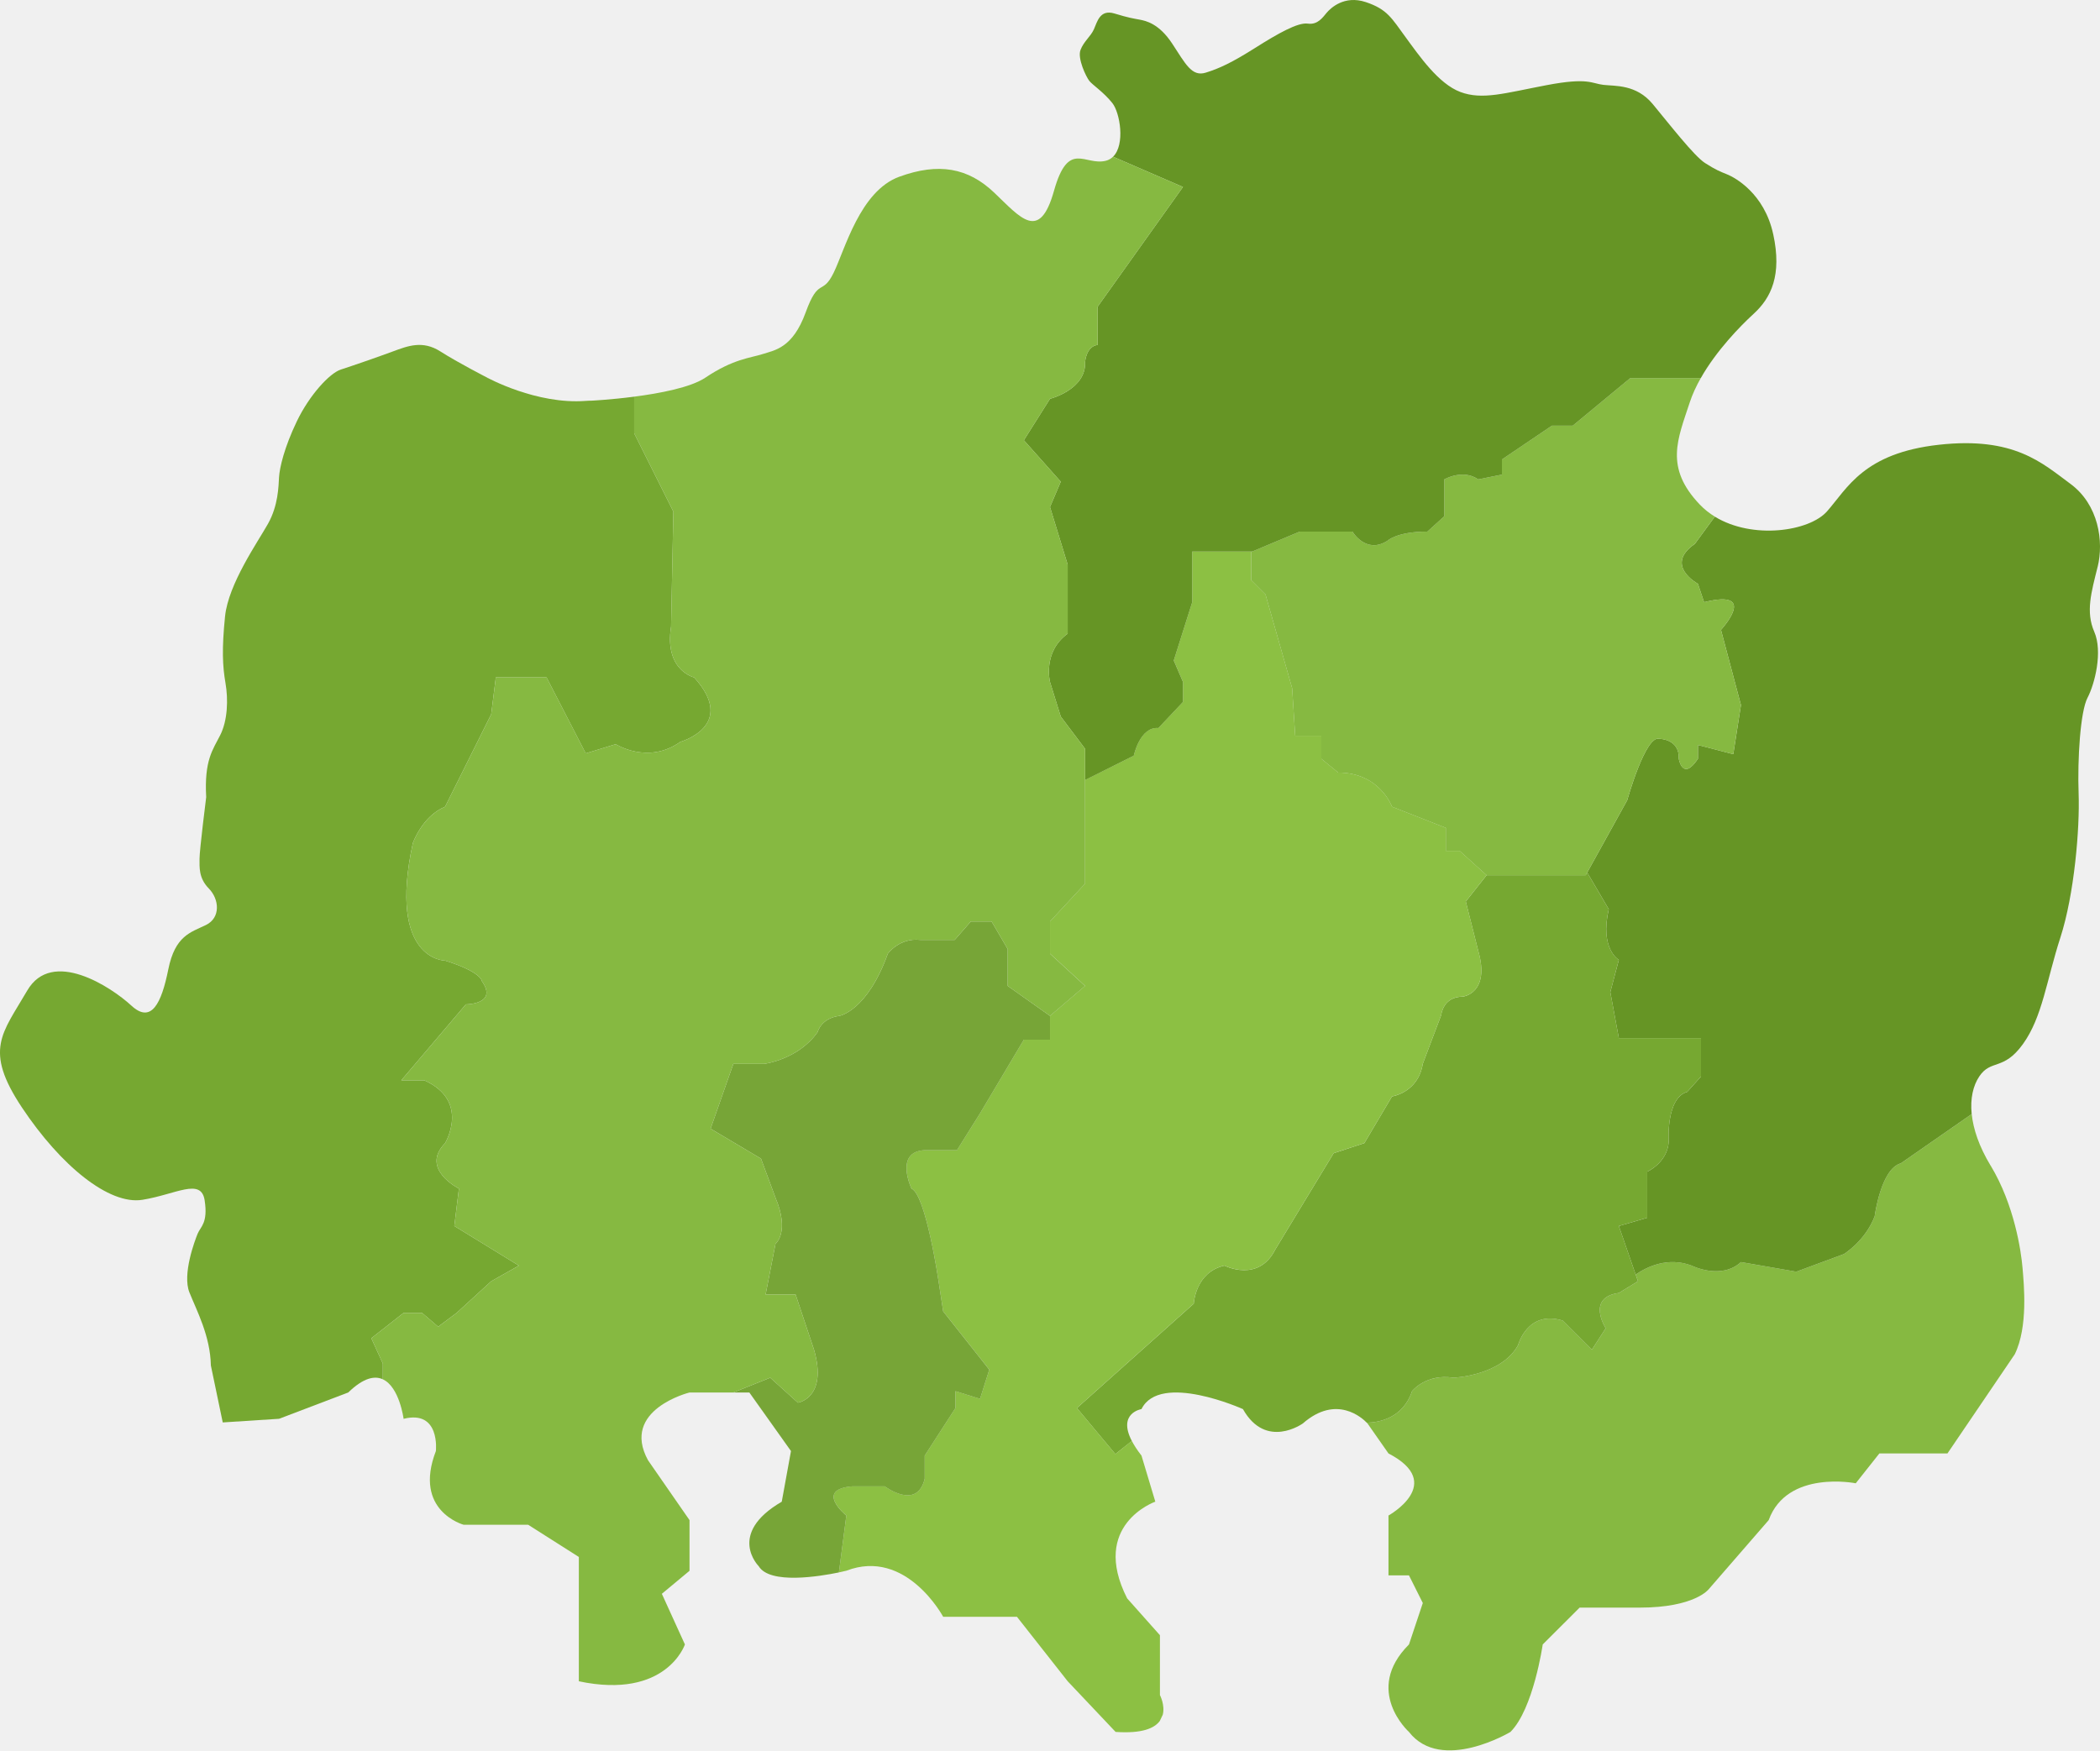
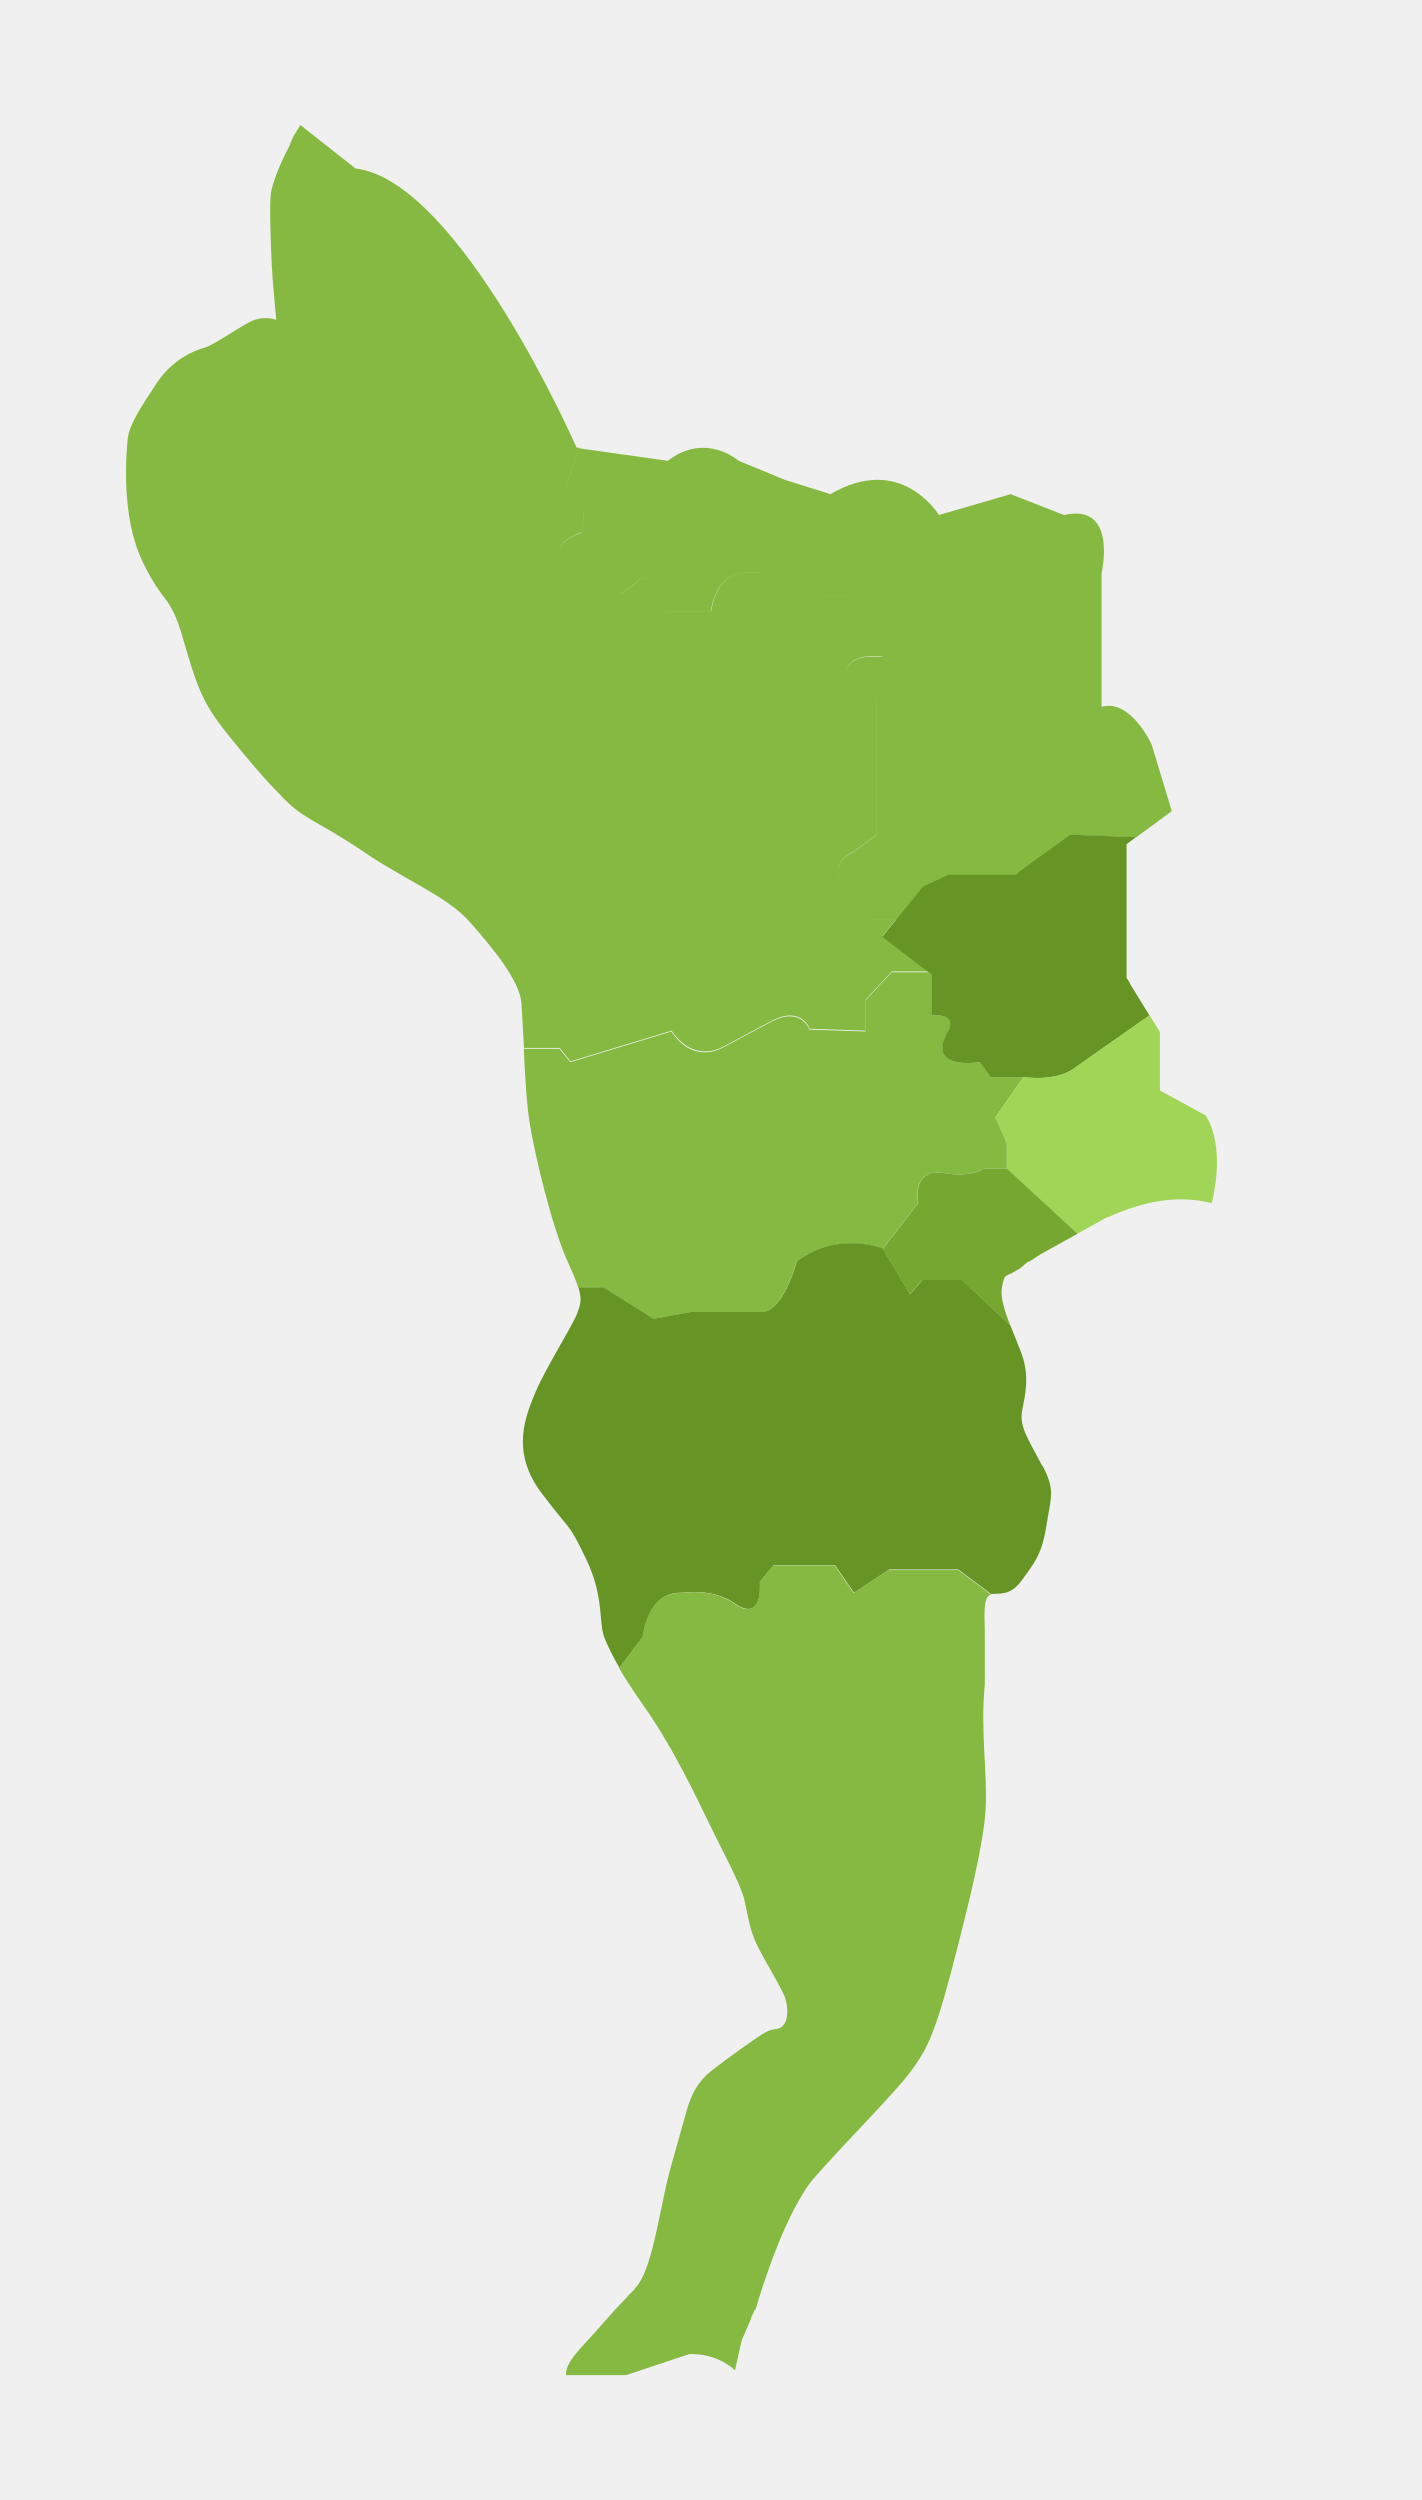
- <svg xmlns="http://www.w3.org/2000/svg" width="451" height="376" viewBox="0 0 451 376" fill="none">
-   <g clip-path="url(#clip0_53_33363)">
-     <path d="M427.503 250.385C425.013 246.255 423.775 242.506 423.448 239.311L408.225 249.895C403.932 251.062 402.615 261.256 402.615 261.256C400.634 266.534 396.014 269.383 396.014 269.383L385.783 273.171L373.898 271.109C369.605 275.026 363.336 271.875 363.336 271.875C358.206 269.917 353.675 272.138 351.283 273.785L351.783 275.229L347.673 277.741C340.592 278.731 344.85 285.324 344.85 285.324L341.879 289.938L335.605 283.672C328.014 281.362 326.033 288.949 326.033 288.949C322.403 295.542 312.167 295.948 312.167 295.948C306.225 295.033 303.254 298.841 303.254 298.841C301.308 304.678 296.128 305.558 293.543 305.618C293.632 305.712 293.682 305.766 293.682 305.766L298.193 312.216C310.627 318.665 298.193 325.55 298.193 325.55V338.41H302.595L305.566 344.345L302.595 353.248C292.691 363.14 302.595 372.043 302.595 372.043C309.528 380.946 324.384 372.043 324.384 372.043C329.336 367.097 331.317 353.248 331.317 353.248L339.24 345.334H352.115C363.999 345.334 366.971 341.378 366.971 341.378L379.846 326.539C383.807 315.658 398.544 318.626 398.544 318.626L403.615 312.216H418.238C419.823 309.886 421.942 306.765 424.641 302.783C431.534 292.614 432.693 290.913 432.693 290.913C435.585 285.022 434.659 275.926 434.362 272.35C434.06 268.774 432.629 258.862 427.518 250.385H427.503Z" fill="#86B941" />
-     <path d="M450.49 121.792C451.837 116.361 450.732 108.418 444.651 103.937C438.57 99.456 432.574 93.748 416.405 95.538C400.237 97.329 396.746 104.877 392.388 109.833C388.58 114.165 376.398 115.956 368.277 110.98L363.989 116.831C357.294 121.446 364.647 125.403 364.647 125.403L365.97 129.36C377.854 126.392 369.599 135.295 369.599 135.295L373.893 151.454L372.244 162.004L364.652 160.025V162.993C361.349 167.939 360.542 162.993 360.542 162.993C360.725 158.705 356.397 158.705 356.397 158.705C353.426 157.715 349.465 171.896 349.465 171.896L340.873 187.422L345.503 195.311C343.522 203.882 347.667 206.192 347.667 206.192L345.835 213.116L347.667 223.009H365.311V231.254L362.34 234.553C357.72 235.873 358.378 245.305 358.378 245.305C358.046 249.796 353.758 251.696 353.758 251.696V261.588L347.667 263.363L351.277 273.785C353.674 272.138 358.2 269.917 363.33 271.876C363.33 271.876 369.604 275.026 373.893 271.109L385.777 273.172L396.008 269.383C396.008 269.383 400.628 266.534 402.609 261.256C402.609 261.256 403.931 251.063 408.22 249.895L423.442 239.311C423.1 235.947 423.764 233.197 425.056 231.254C427.577 227.465 430.251 230.096 434.445 224.285C438.635 218.473 439.496 210.643 442.497 201.374C445.493 192.105 446.677 177.915 446.409 170.496C446.142 163.077 446.766 152.854 448.321 149.886C449.876 146.918 451.634 139.999 449.767 135.705C447.9 131.412 449.133 127.233 450.48 121.802L450.49 121.792Z" fill="#669525" />
-     <path d="M345.83 213.111L347.662 206.186C347.662 206.186 343.517 203.877 345.498 195.305L340.868 187.416L340.546 188H319.263L314.796 193.653L317.455 204.203C320.115 213.437 314.137 214.095 314.137 214.095C309.844 214.095 309.517 218.052 309.517 218.052L305.556 228.528C304.565 234.72 298.955 235.526 298.955 235.526L293.012 245.557L286.411 247.728L273.868 268.428C270.238 275.609 262.974 271.87 262.974 271.87C256.7 273.255 256.373 280.046 256.373 280.046L231.281 302.466L239.536 312.359L243.072 309.534C239.947 303.515 245.147 302.689 245.147 302.689C249.108 294.667 266.935 302.689 266.935 302.689C271.887 311.483 279.81 305.766 279.81 305.766C287.035 299.449 292.611 304.653 293.537 305.617C296.122 305.558 301.302 304.677 303.248 298.841C303.248 298.841 306.219 295.028 312.162 295.948C312.162 295.948 322.397 295.547 326.027 288.949C326.027 288.949 328.008 281.367 335.599 283.671L341.873 289.938L344.845 285.323C344.845 285.323 340.586 278.73 347.667 277.741L351.777 275.228L347.667 263.358L353.758 261.582V251.69C353.758 251.69 358.052 249.786 358.378 245.3C358.378 245.3 357.72 235.863 362.34 234.547L365.311 231.248V223.003H347.667L345.835 213.111H345.83Z" fill="#76A831" />
-     <path d="M369.6 135.29C369.6 135.29 377.854 126.387 365.97 129.355L364.648 125.398C364.648 125.398 357.294 121.441 363.989 116.826L368.277 110.975C367.114 110.263 366.034 109.412 365.073 108.408C357.408 100.4 360.315 94.332 362.88 86.477C363.469 84.682 364.306 82.891 365.296 81.155C365.286 81.175 365.271 81.195 365.262 81.215H350.123L337.763 91.438H333.287L322.556 98.694V101.953L317.455 102.977C314.172 100.668 310.176 102.977 310.176 102.977V110.891L306.546 114.19C299.945 114.19 297.964 116.168 297.964 116.168C293.344 119.136 290.452 114.19 290.452 114.19H279.147L268.911 118.478H268.693V124.631L271.778 127.713L277.498 147.828L278.157 158.052H283.767V162.998L287.397 165.965C296.31 165.965 298.95 173.296 298.95 173.296L310.503 177.836V182.782H313.474L319.263 188.01H340.546L349.46 171.901C349.46 171.901 353.421 157.72 356.393 158.71C356.393 158.71 360.721 158.71 360.537 162.998C360.537 162.998 361.345 167.944 364.648 162.998V160.03L372.239 162.009L373.888 151.459L369.595 135.3L369.6 135.29Z" fill="#86B941" />
-     <path d="M313.479 182.772H310.508V177.826L298.955 173.285C298.955 173.285 296.316 165.955 287.402 165.955L283.772 162.987V158.041H278.162L277.503 147.818L271.784 127.702L268.699 124.621V118.468H256.041V129.349L252.08 141.878L254.061 146.492V150.78L248.777 156.384C244.815 156.053 243.493 162.32 243.493 162.32L233.035 167.543V189.815L225.503 197.931V204.856L233.035 211.78L225.503 218.21V223.319H219.887L210.478 239.147L205.527 247.061H198.594C191.993 247.392 195.746 255.306 195.746 255.306C198.841 256.626 201.565 275.214 201.565 275.214L202.555 281.683L212.459 294.211L210.478 300.478L205.195 298.831V302.457L198.594 312.68V317.626C196.945 324.551 190.012 319.273 190.012 319.273H183.079C174.824 319.931 181.757 325.55 181.757 325.55L180.163 337.766L181.757 337.41C194.632 332.464 202.555 347.302 202.555 347.302H218.402L229.296 361.151L239.586 372.033C245.266 372.429 247.925 371.246 249.079 369.688L249.718 368.338C250.243 366.271 249.109 364.119 249.109 364.119V351.259L242.067 343.346C234.035 327.518 248.118 322.572 248.118 322.572L245.147 312.68C244.221 311.493 243.553 310.449 243.072 309.524L239.537 312.349L231.282 302.457L256.373 280.036C256.373 280.036 256.705 273.25 262.974 271.86C262.974 271.86 270.239 275.599 273.869 268.418L286.412 247.718L293.013 245.547L298.955 235.516C298.955 235.516 304.566 234.705 305.556 228.518L309.518 218.042C309.518 218.042 309.85 214.085 314.138 214.085C314.138 214.085 320.115 213.427 317.456 204.193L314.797 193.643L319.263 187.99L313.474 182.762L313.479 182.772Z" fill="#8CC043" />
-     <path d="M216.421 203.877L212.955 197.941H208.498L205.032 201.898H197.604C193.147 201.404 190.671 204.866 190.671 204.866C186.214 217.231 180.272 218.22 180.272 218.22C176.311 218.715 175.607 221.683 175.607 221.683C171.438 227.618 164.104 228.533 164.104 228.533H157.493L152.605 242.456L163.435 248.886L166.55 257.294C169.665 264.713 166.55 267.186 166.55 267.186L164.426 278.068H170.863L174.825 289.938C177.796 300.325 171.359 301.314 171.359 301.314L165.416 295.948L157.493 299.123H160.93L169.873 311.701L167.892 322.582C156.007 329.507 162.94 336.431 162.94 336.431C165.332 340.413 176.068 338.622 180.163 337.777L181.758 325.56C181.758 325.56 174.825 319.941 183.08 319.283H190.013C190.013 319.283 196.945 324.561 198.594 317.636V312.69L205.195 302.467V298.841L210.479 300.488L212.46 294.222L202.556 281.693L201.566 275.224C201.566 275.224 198.842 256.631 195.747 255.316C195.747 255.316 191.993 247.402 198.594 247.071H205.527L210.479 239.157L219.888 223.33H225.503V218.22L216.421 211.79V203.877Z" fill="#77A537" />
-     <path d="M380.816 50.306C378.909 41.487 372.526 38.109 370.941 37.466C369.357 36.823 368.505 36.507 366.168 35.013C363.83 33.519 358.453 26.585 354.932 22.341C351.411 18.097 346.914 18.523 344.359 18.231C341.809 17.944 341.131 16.584 332.143 18.295C323.155 20.007 318.352 21.53 313.627 19.759C308.908 17.984 304.788 11.969 301.842 7.953C298.895 3.937 297.959 1.993 293.319 0.45C288.679 -1.093 285.758 1.761 284.931 2.725C284.109 3.69 283.024 5.376 280.87 5.074C278.716 4.773 274.452 7.201 269.55 10.297C264.648 13.394 261.884 14.709 258.923 15.614C255.962 16.52 254.615 13.75 251.767 9.402C248.92 5.055 246.093 4.471 244.726 4.214C243.359 3.957 242.478 3.853 239.333 2.898C236.184 1.944 235.629 4.753 234.921 6.311C234.213 7.869 232.757 8.883 232.054 10.723C231.351 12.563 233.252 16.485 233.93 17.36C234.609 18.236 237.001 19.764 238.892 22.143C240.531 24.201 241.69 31.081 239.041 33.663L254.055 40.162L235.733 65.881V74.092C233.257 74.389 233.034 77.752 233.034 77.752C233.307 83.687 225.502 85.666 225.502 85.666L219.887 94.569L227.81 103.471L225.502 108.912L229.295 121.277V136.116C223.848 140.072 225.502 146.502 225.502 146.502L227.81 153.921L233.034 160.846V167.553L243.493 162.33C243.493 162.33 244.815 156.063 248.776 156.394L254.06 150.79V146.502L252.079 141.888L256.041 129.359V118.478H268.916L279.152 114.19H290.457C290.457 114.19 293.344 119.136 297.969 116.168C297.969 116.168 299.95 114.19 306.551 114.19L310.181 110.891V102.977C310.181 102.977 314.177 100.667 317.46 102.977L322.561 101.953V98.694L333.292 91.438H337.768L350.128 81.214H365.266C368.599 75.338 373.675 70.1 376.597 67.43C380.37 63.977 382.732 59.125 380.821 50.306H380.816Z" fill="#669525" />
-     <path d="M144.122 134.632L144.617 109.902L136.199 93.085V85.211C131.168 85.864 126.983 86.072 126.983 86.072C126.627 86.072 126.236 86.081 125.795 86.116C115.208 86.932 104.635 81.121 104.635 81.121L104.67 81.284C104.67 81.284 104.645 81.274 104.635 81.269V81.121C104.635 81.121 98.371 77.915 94.568 75.487C90.765 73.058 87.581 74.305 84.392 75.487C81.203 76.669 75.627 78.603 73.2 79.384C70.774 80.166 66.441 84.894 63.747 90.508C61.053 96.117 60.053 100.46 59.929 102.492C59.81 104.525 59.761 108.581 57.552 112.518C55.343 116.45 49.039 125.437 48.331 132.416C47.623 139.4 47.797 143.11 48.421 146.695C49.044 150.281 48.886 154.753 47.297 157.913C45.707 161.074 43.845 163.265 44.281 171.238C44.281 171.238 42.845 182.639 42.85 184.474C42.855 186.308 42.651 188.628 44.86 190.874C47.069 193.119 47.465 197.13 44.216 198.708C40.968 200.286 37.605 200.964 36.145 208.234C34.684 215.505 32.515 219.991 28.212 216.015C23.908 212.038 11.167 203.615 5.839 212.8C0.51 221.989 -3.565 225.467 4.724 237.921C13.014 250.37 23.398 258.887 30.588 257.73C37.779 256.572 43.196 252.932 43.949 257.834C44.707 262.735 43.068 263.487 42.449 265.005C41.825 266.524 39.121 273.725 40.676 277.618C42.231 281.51 45.167 286.976 45.286 293.322L47.836 305.553L59.934 304.772L74.79 299.118C78.058 295.948 80.46 295.483 82.218 296.289V292.906L79.742 287.465L86.674 282.025H90.636L94.102 284.992L98.064 282.025L105.492 275.224L111.434 271.87L97.569 263.358L98.559 255.316C98.559 255.316 90.141 251.137 95.588 245.562C95.588 245.562 101.035 236.521 91.131 232.07H86.179L100.045 215.747C100.045 215.747 106.978 215.747 103.511 210.801C103.511 210.801 103.511 208.823 95.588 206.35C95.588 206.35 83.208 206.35 88.655 181.125C88.655 181.125 90.636 175.343 95.588 173.29L105.492 153.427L106.482 145.513H117.377L125.795 161.835L132.233 159.857C132.233 159.857 139.165 164.308 146.098 159.362C146.098 159.362 158.478 155.9 149.069 145.513C149.069 145.513 142.632 144.03 144.117 134.632H144.122Z" fill="#76A831" />
-     <path d="M239.041 33.663C238.625 34.069 238.12 34.37 237.506 34.529C232.965 35.696 229.459 29.939 226.354 40.998C223.249 52.057 219.164 46.76 213.533 41.394C207.903 36.027 201.564 34.885 193.126 37.966C184.688 41.048 181.464 53.625 179.028 58.611C176.592 63.597 175.814 59.447 173.021 67.123C170.228 74.799 166.386 75.22 163.756 76.066C161.127 76.912 157.492 77.09 151.5 81.116C148.351 83.233 141.74 84.489 136.174 85.211C136.184 85.211 136.189 85.211 136.198 85.211V93.085L144.617 109.902L144.122 134.632C142.636 144.03 149.074 145.513 149.074 145.513C158.482 155.9 146.102 159.362 146.102 159.362C139.17 164.308 132.237 159.857 132.237 159.857L125.799 161.835L117.381 145.513H106.487L105.496 153.427L95.592 173.291C90.64 175.348 88.66 181.125 88.66 181.125C83.213 206.35 95.592 206.35 95.592 206.35C103.516 208.823 103.516 210.802 103.516 210.802C106.982 215.748 100.049 215.748 100.049 215.748L86.184 232.07H91.136C101.04 236.521 95.592 245.562 95.592 245.562C90.145 251.142 98.564 255.316 98.564 255.316L97.573 263.358L111.439 271.871L105.496 275.224L98.068 282.025L94.107 284.993L90.64 282.025H86.679L79.746 287.466L82.222 292.906V296.294C85.787 297.926 86.679 304.777 86.679 304.777C94.602 302.798 93.612 311.701 93.612 311.701C88.66 324.561 99.554 327.529 99.554 327.529H113.419L124.314 334.453V361.162C143.131 365.119 147.093 353.248 147.093 353.248L142.141 342.367L148.083 337.421V326.539L139.17 313.68C133.227 302.798 148.083 299.123 148.083 299.123H157.492L165.415 295.948L171.357 301.315C171.357 301.315 177.795 300.325 174.824 289.939L170.862 278.068H164.425L166.549 267.187C166.549 267.187 169.664 264.714 166.549 257.295L163.434 248.886L152.604 242.456L157.492 228.533H164.103C164.103 228.533 171.437 227.618 175.606 221.683C175.606 221.683 176.309 218.715 180.271 218.221C180.271 218.221 186.213 217.231 190.67 204.866C190.67 204.866 193.146 201.404 197.603 201.899H205.031L208.497 197.942H212.954L216.42 203.877V211.791L225.502 218.221L233.034 211.791L225.502 204.866V197.942L233.034 189.825V160.846L227.81 153.922L225.502 146.503C225.502 146.503 223.848 140.073 229.295 136.116V121.278L225.502 108.913L227.81 103.472L219.887 94.569L225.502 85.666C225.502 85.666 233.306 83.688 233.034 77.752C233.034 77.752 233.257 74.384 235.733 74.092V65.882L254.055 40.162L239.046 33.663H239.041Z" fill="#86B941" />
+ <svg xmlns="http://www.w3.org/2000/svg" id="Layer_1" version="1.1" viewBox="0 0 681.9 1199">
+   <defs>
+     <style>
+       .st0,
+       .st1 {
+       fill: none;
+       }
+ 
+       .st2,
+       .st3,
+       .st4,
+       .st5 {
+       fill: #86b941;
+       }
+ 
+       .st6 {
+       fill-opacity: .3;
+       fill-rule: evenodd;
+       }
+ 
+       .st6,
+       .st7 {
+       fill: #fff;
+       }
+ 
+       .st15 {
+       fill: #76a831;
+       }
+ 
+       .st16 {
+       fill: #f7feec;
+       }
+ 
+       .st17 {
+       fill: #3f74c7;
+       }
+ 
+       .st19 {
+       fill: #3860ad;
+       }
+ 
+       .st1 {
+       stroke: #fff;
+       stroke-linecap: round;
+       stroke-linejoin: round;
+       stroke-width: 1.5px;
+       }
+ 
+       .st35 {
+       fill: #626262;
+       }
+ 
+       .st38 {
+       fill: #a0d557;
+       }
+ 
+       .st36,
+       .st37 {
+       fill: #669525;
+       }
+     </style>
+   </defs>
+   <g class="-province have" data-provinceid="p47" data-province="ตราด">
+     <path class="st2" d="M430.2,441l12.8-15.8,11.8-5.5h32.5l26.1-19.3,31.5,1.2,17.1-12.6-9.7-32s-10-22-24-18v-64s8-34-18-28l-25.6-10-34.4,10s-18-30-52-10l-22-6.9-22-9.1s-16-14-34,0l-42.6-6-6.4,18.8c12.4,4.1,7.6,21.5,7.6,21.5-18,7-7.6,14.3-7.6,14.3l26.3,15.4,7.3-5.4c3.3-4.8,8.3,0,8.3,0l5.7,13.7h22c2.7-18.4,14.7-18.2,14.7-18.2,16.7-3.3,38,10.7,38,10.7h15.7l13.9,29.3c-19-2-17.7,8.9-17.7,8.9,0,8.9,14.7,11.8,14.7,11.8v64.8l-10.9,7.9c-12.9,6-5.1,17.3-5.1,17.3l12,7v8.4h13.8Z" />
  </g>
-   <defs>
-     <clipPath id="clip0_53_33363">
-       <rect width="451" height="376" fill="white" />
-     </clipPath>
-   </defs>
+   <g class="-province have" data-provinceid="p48" data-province="ตราด">
+     <path class="st4" d="M430.2,441h-13.8v-8.4l-12-7s-7.9-11.3,5.1-17.3l10.9-7.9v-64.8s-14.7-2.9-14.7-11.8c0,0-1.3-10.9,17.7-8.9l-13.9-29.3h-15.7s-21.3-14-38-10.7c0,0-12-.2-14.7,18.2h-22l-5.7-13.7s-5-4.8-8.3,0l-7.3,5.4-26.3-15.4s-10.4-7.3,7.6-14.3c0,0,4.8-17.4-7.6-21.5l6.4-18.8-1.4-.2s-56-127.8-106-133.8l-26.4-20.8c-1,1.5-2.2,3.3-3.4,5.5,0,0-.1.2-.2.3h0l-1.9,4.6c-5,9.4-7.8,17.4-8.6,21.8-.9,5.1-.1,25.6.3,34.3s2.2,26.9,2.2,26.9c0,0-6.2-2.5-13.1,1.2s-16.7,10.8-21.5,12.2-15.1,5.3-23,17.3-13.1,20-13.7,26.8-3.3,36.5,7.1,58.3c10.4,21.7,12.9,14.8,19.3,36.5,6.4,21.7,8.6,30.5,21.6,46.5,13,16,17.6,21.3,27.2,31.1s17.2,11.1,37.8,25.1,40.7,21.7,51.4,34.1c10.8,12.4,23.5,27.5,24.5,38.6l1.2,21.5h17.1l5.3,6.4,48.4-14.7c11.1,16.4,24.9,7.6,24.9,7.6l23.8-12.7c13.8-6.7,17.5,4.2,17.5,4.2l26.9.9v-14.9l12.5-13.5h17.9l1.4,1.1-23.7-18.1,6.8-8.4Z" />
+   </g>
+   <g class="-province have" data-provinceid="p49" data-province="ตราด">
+     <path class="st3" d="M491,516.6h-15.8l-5.2-7.2s-26.2,4.4-15.3-14.7c0,0,5.6-8.5-7.8-7.8v-19.5l-1.4-1.1h-17.9l-12.5,13.5v14.9l-26.9-.9s-3.7-10.9-17.5-4.2l-23.8,12.7s-13.9,8.9-24.9-7.6l-48.4,14.7-5.3-6.4h-17.1c.6,12.7,1.4,27.2,2.9,36,2.4,15,10.8,50.4,18.6,67.1,2.3,5,3.8,8.6,4.6,11.4h12l24,15.1,18-3.3h33c11,1.3,17.7-24.2,17.7-24.2,19.7-14.9,41.3-6.2,41.3-6.2l17-21.9s-3.7-17.7,13.5-14.2c0,0,11.8,2,17.8-2.3h11.3v-12.3l-5.5-12.3,13.5-19.4Z" />
+   </g>
+   <g class="-province have" data-provinceid="p50" data-province="ตราด">
+     <path class="st37" d="M541.9,471.5l-1.6-2.6v-64l4.5-3.4-31.5-1.2-23.6,17.1-2.6,2.2h-32.5l-11.8,5.5-19.7,24.2,23.7,18.1v19.5c13.3-.7,7.8,7.8,7.8,7.8-10.9,19.1,15.3,14.7,15.3,14.7l5.2,7.2h15.8s16.2,2.7,25.5-5.1l34.9-24.5-9.5-15.4Z" />
+   </g>
+   <g class="-province have" data-provinceid="p51" data-province="ตราด">
+     <path class="st38" d="M531,583.9l3.3-1.4c8.4-3.5,19.5-7.3,32-7.3,4.1,0,8.5.4,12.9,1.4.7.2,1.4.3,2,.4,2.6-11.1,4.9-29.1-2.9-42l-22-12v-28l-5-8.1-34.9,24.5c-9.2,7.8-25.5,5.1-25.5,5.1l-13.5,19.4,5.5,12.3v12.3l33.8,31.2,14.2-7.9Z" />
+   </g>
+   <g class="-province have" data-provinceid="p52" data-province="ตราด">
+     <path class="st15" d="M436.3,620.8l6-6.9h19l23.2,21.8s0,0,0,0c-2.7-7-4.8-13.8-4-18.1,1.3-7.2,1.6-5,6-7.7l2.9-1.7,3.9-3.4v.5c.4-.3,2.7-1.7,5.8-3.8l17.7-9.8-33.8-31.2h-11.3c-6,4.3-17.8,2.3-17.8,2.3-17.2-3.5-13.5,14.2-13.5,14.2l-17,21.9,13,22Z" />
+   </g>
+   <g class="-province have" data-provinceid="p53" data-province="ตราด">
+     <path class="st36" d="M499.9,703.1c-6.2-11.9-11.2-18.8-9.7-26.5s3.7-16.6-.3-27.5c-1.6-4.2-3.5-8.9-5.3-13.4l-23.2-21.8h-19l-6,6.9-13-22s-21.6-8.8-41.3,6.2c0,0-6.6,25.5-17.7,24.2h-33l-18,3.3-24-15.1h-12c2,6.6.7,8.5-.5,12.3-1.8,5.3-15.5,26.9-20,37.8s-12.4,28.3,2.7,48.4c15.1,20.1,12.5,13.2,21.5,31.8,9,18.7,5.7,30.7,9,38.3,1.8,4.2,3.6,8.1,7,13.9l11.3-15s2-22,19-21c0,0,14.3-2.5,25.2,5.2,0,0,12.9,10.3,11.9-10.5l6.5-7.9h29.5l9.1,13.2,16.9-11.2h33l15.9,11.8c4.1-.5,9.2,1.1,14.9-6.9s9.4-11.9,11.6-26.1,4.3-16.6-1.9-28.6Z" />
+   </g>
+   <g class="-province have" data-provinceid="p54" data-province="ตราด">
+     <path class="st5" d="M426.3,752.8l-16.9,11.2-9.1-13.2h-29.5l-6.5,7.9c1,20.8-11.9,10.5-11.9,10.5-10.8-7.8-25.2-5.2-25.2-5.2-17-1-19,21-19,21l-11.3,15c2.8,4.8,6.6,10.7,12.5,19.1,13.1,18.6,24.5,42.6,30.8,55.6,6.2,13,15.1,28.8,16.9,36.9,1.8,8.1,2.5,14.2,6.1,21.5,3.5,7.2,11.7,20.4,13.2,24.7s1.8,10-.4,13.1-4.5,1.6-8.2,3.4c-3.7,1.8-20.8,14.3-25.4,17.9-4.7,3.6-9.8,8.2-13.2,20.5-3.4,12.3-8.4,29.4-9.6,34.9s-4.8,23.7-6.8,31.1-4.8,15.9-8.5,18.9l.4.4h-.5l-2.8,2.9h0c-.2,0-.3.2-.4.5-1.1,1.1-3.7,4-4.5,4.7-1,.9-10,11.4-15.9,17.7-9.7,10.3-8.9,12.9-9.2,15.3,0,0,0,0,0,0h28.9l30-10s12.4-1.3,22.2,7.7l3.2-14.3,4.6-10.7h-.2l2-4.2h.3s.1-.5.4-1.4h0c2.3-7.9,14.2-46.5,28.2-62.3,15.6-17.6,38.9-41,45.6-50.2,6.7-9.2,10.8-14.7,19.4-47.4,8.6-32.7,15.8-62.2,16.7-78.6,1-16.3-2.6-38.3-.4-59.5,0,0,.1-20.7,0-26.9-.1-6.2-.9-16.1,3.1-16.5l-15.9-11.8h-33Z" />
+   </g>
</svg>
